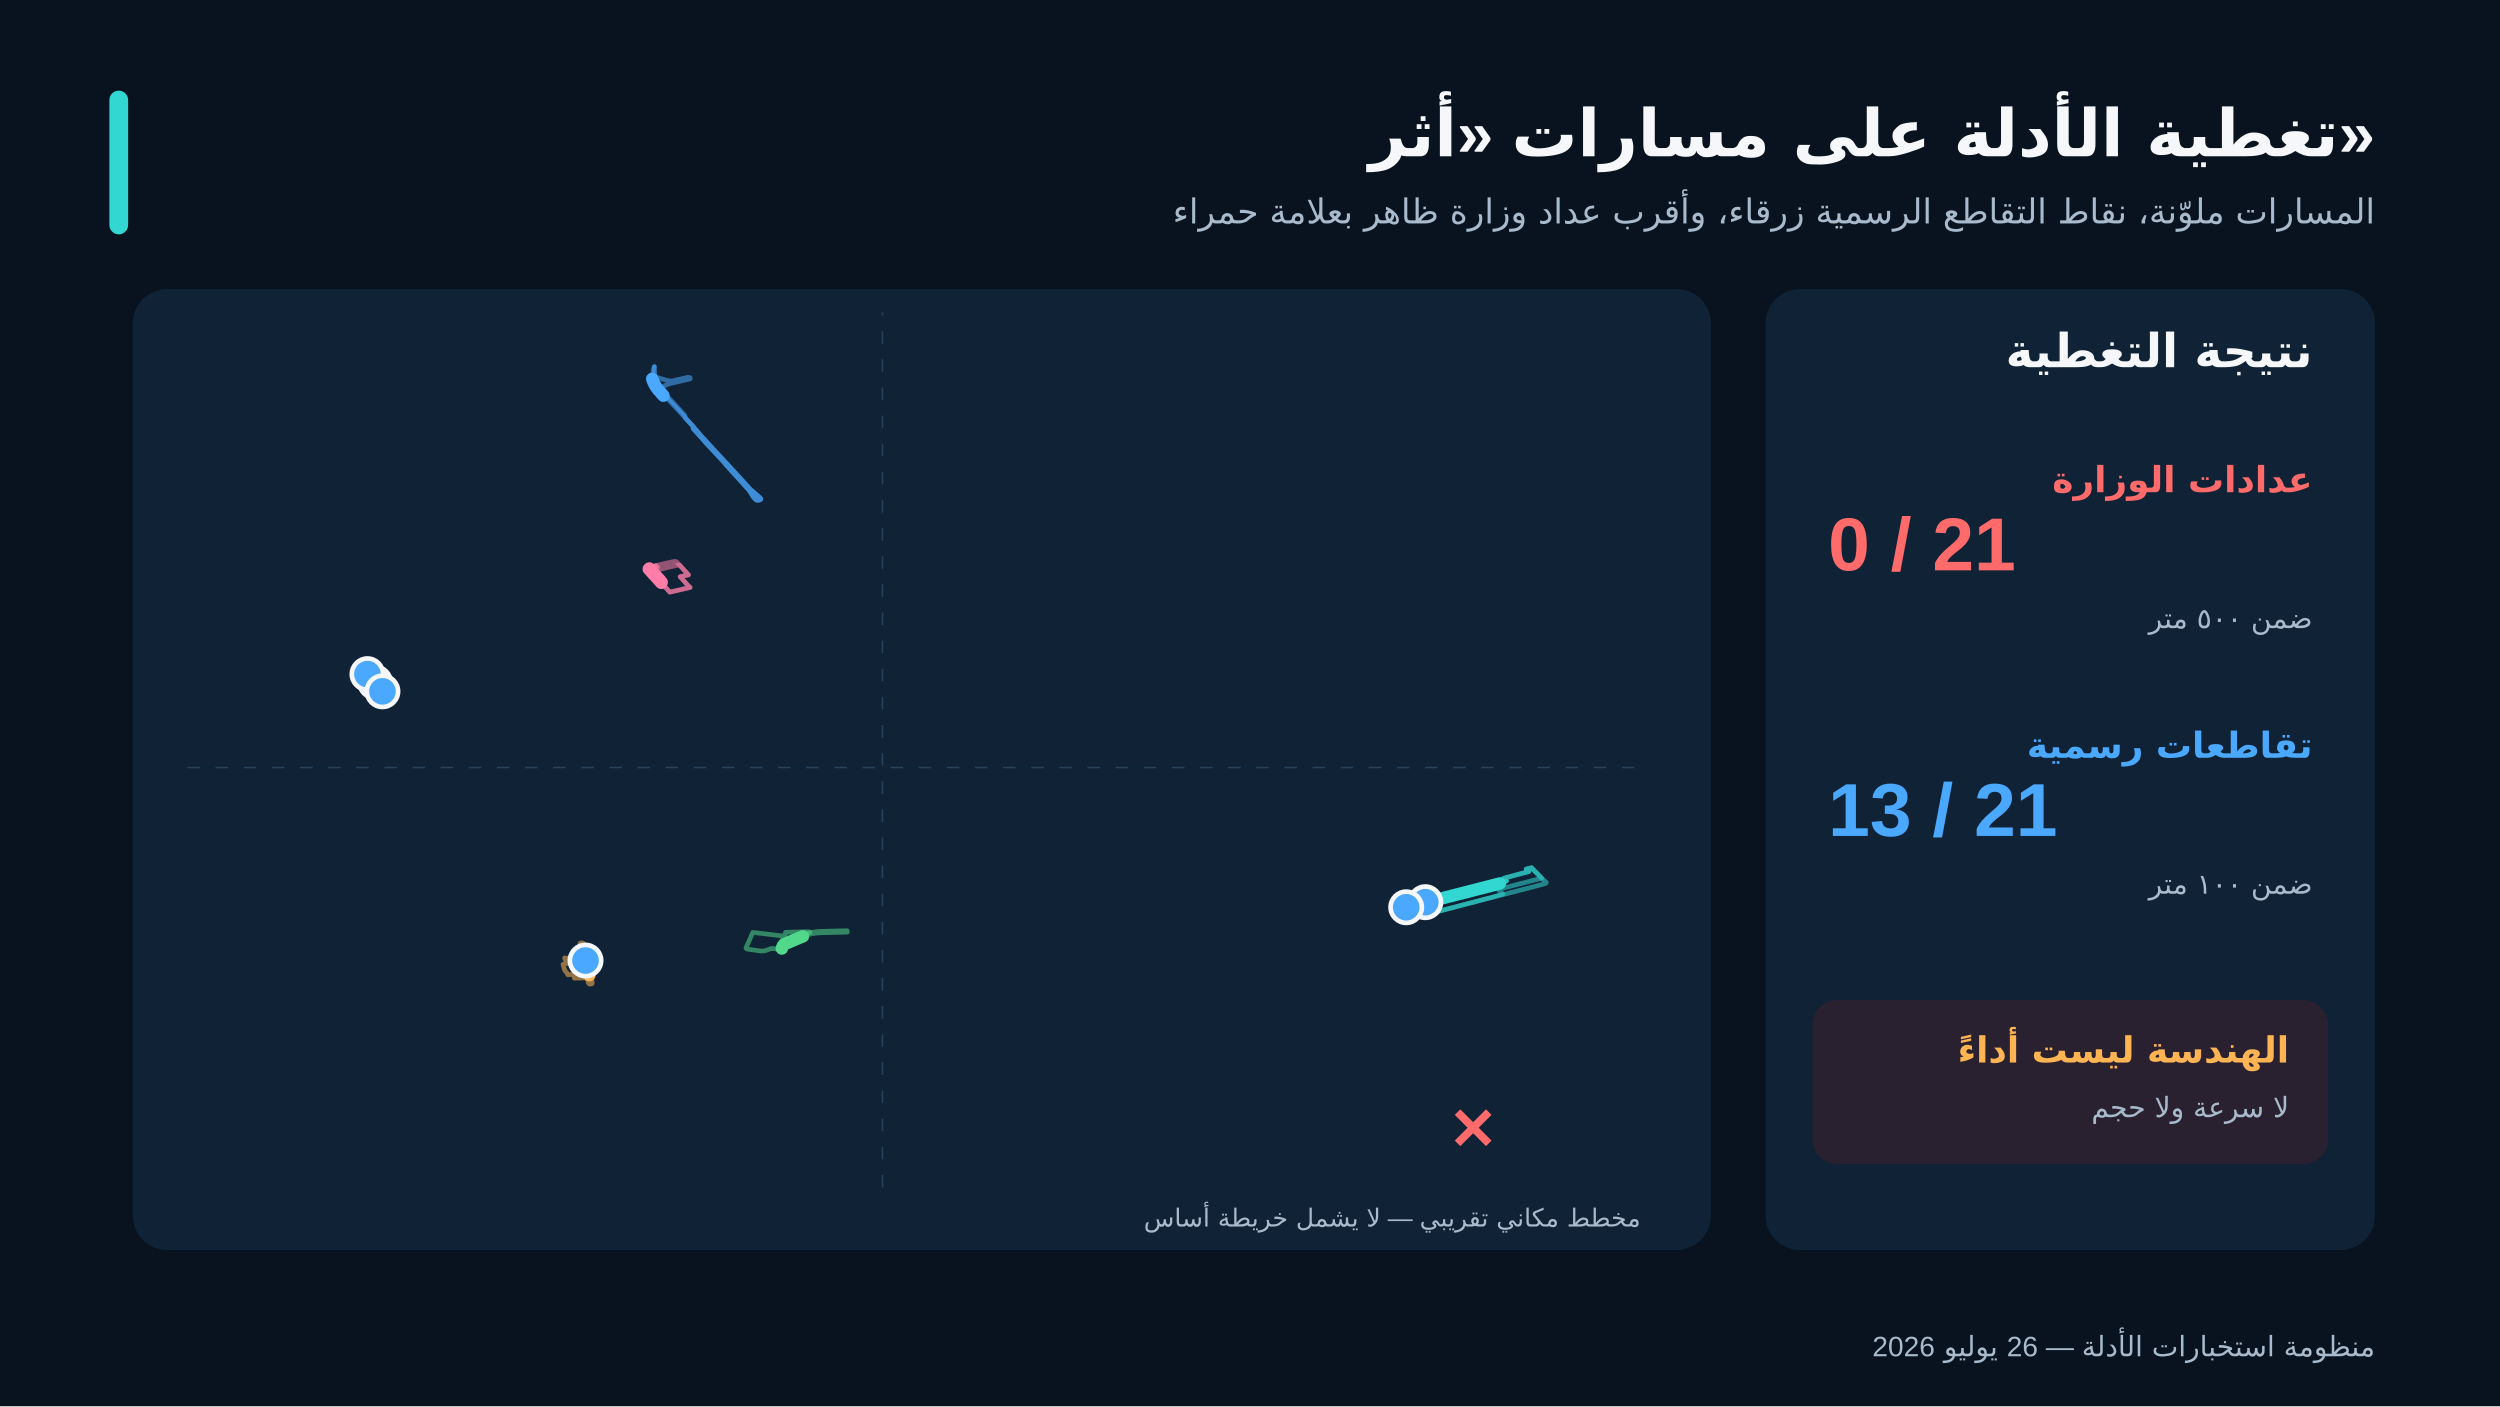
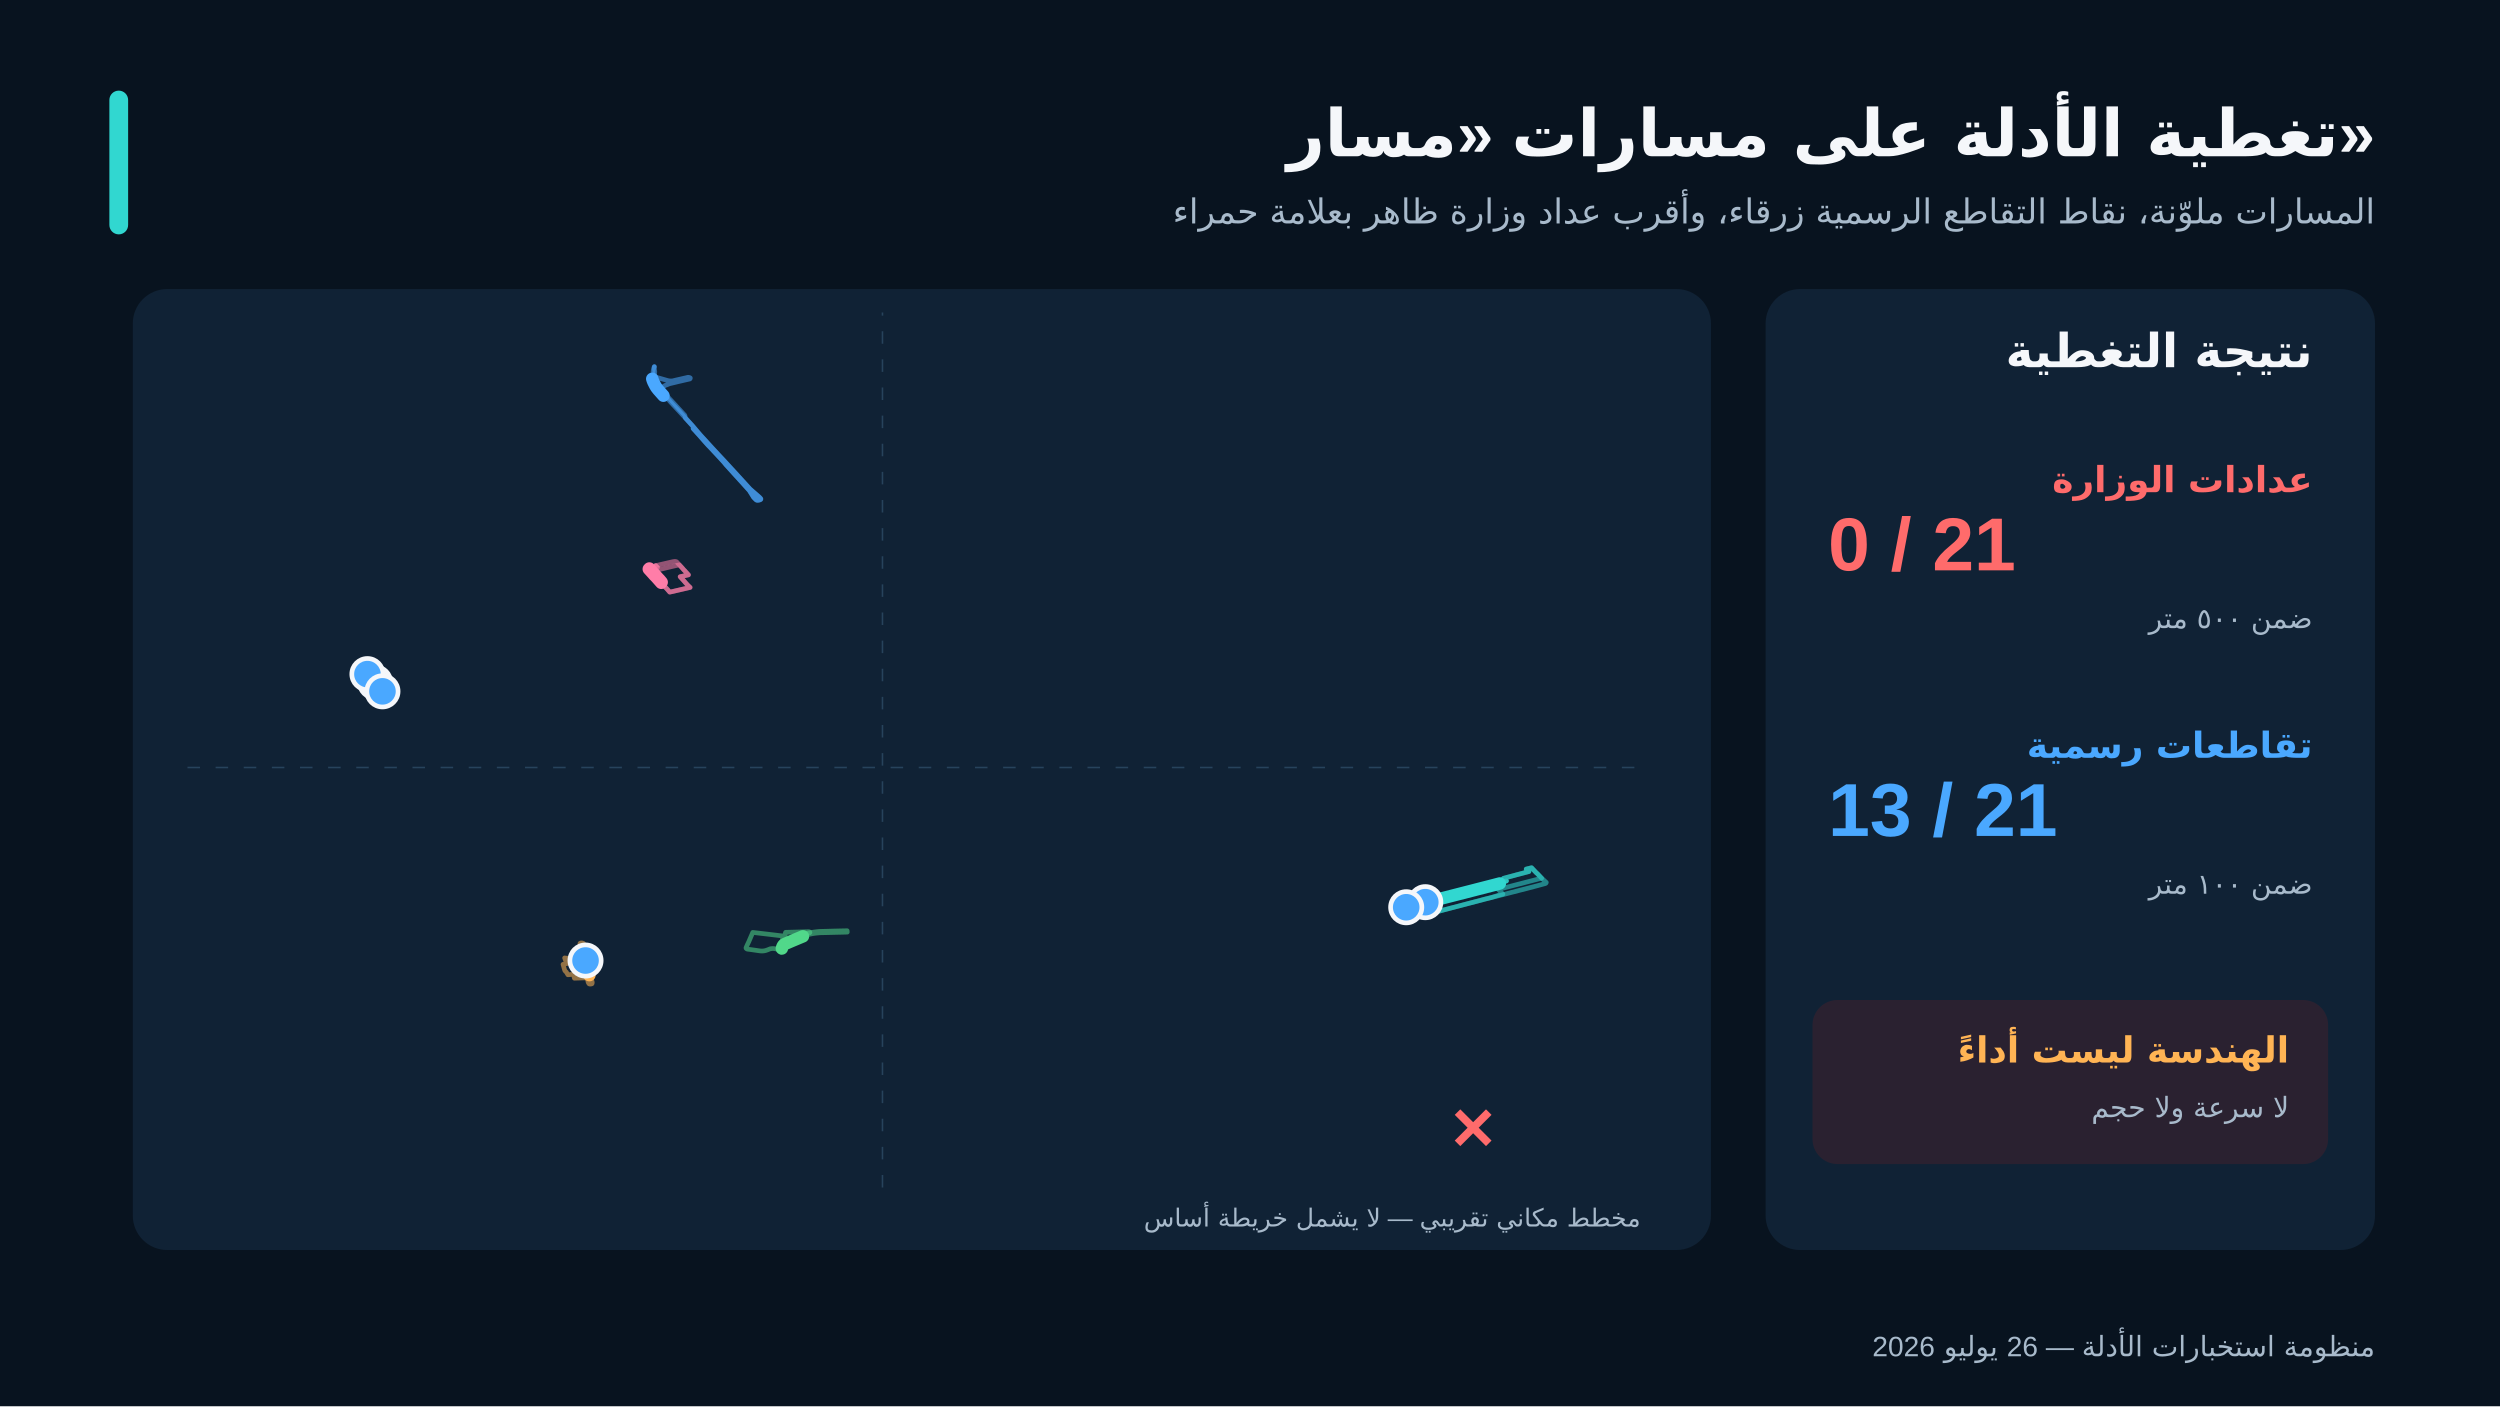
<svg xmlns="http://www.w3.org/2000/svg" width="1600" height="900" viewBox="0 0 1600 900">
  <rect width="1600" height="900" fill="#08131F" />
  <style>
    text { font-family: Tahoma, "Segoe UI", Arial, sans-serif; }
  </style>
  <rect x="70" y="58" width="12" height="92" rx="6" fill="#31D7D0" stroke="none" stroke-width="0" />
-   <text x="1520" y="100" fill="#F5F7FA" font-size="42" font-weight="700" text-anchor="end">تغطية الأدلة على مسارات «أثر»</text>
+   <text x="1520" y="100" fill="#F5F7FA" font-size="42" font-weight="700" text-anchor="end">تغطية الأدلة على مسارات «مسار»</text>
  <text x="1520" y="143" fill="#A8BACB" font-size="22" font-weight="400" text-anchor="end">المسارات ملوّنة، نقاط التقاطع الرسمية زرقاء، وأقرب عداد وزارة ظاهر بعلامة حمراء</text>
  <rect x="85" y="185" width="1010" height="615" rx="22" fill="#102235" stroke="none" stroke-width="0" />
  <path d="M120 491.2 L1050 491.2 M564.783 760 L564.783 200" stroke="#27435C" stroke-width="1" stroke-dasharray="8 10" />
  <polyline points="443.6,274.256 447.32,278.355 451.04,282.589 451.646,283.261 453.142,284.941 454.477,286.307 458.318,290.406 463.089,295.581 464.868,297.731 474.411,308.214 479.627,313.994 482.296,318.272 483.347,319.347 483.994,319.974 484.479,320.154 485.005,320.198 485.813,320.064 486.541,319.84 486.865,319.594 486.946,319.347 486.824,319.101 486.056,318.25 479.991,312.963 478.01,310.79 472.308,304.541 463.251,294.685 460.825,292.109 455.851,286.755 453.547,284.246 452.495,283.082 447.967,278.131 443.236,272.554 438.667,267.536 434.825,263.37 429.245,257.411 422.573,249.706 421.482,248.339 419.864,245.942 419.096,244.419 418.611,243.232 418.409,242.47 418.207,241.642 418.045,240.342 417.964,239.29 417.964,237.923 418.166,236.422 418.449,235.37 418.773,234.675" fill="none" stroke="#4AA8FF" stroke-width="3" stroke-linecap="round" stroke-linejoin="round" opacity="0.55" />
  <polyline points="417.45,242.464 417.762,243.478 418.207,244.554 418.732,245.606 419.339,246.771 420.026,247.914 421.199,249.437 424.571,253.229" fill="none" stroke="#4AA8FF" stroke-width="8" stroke-linecap="round" stroke-linejoin="round" opacity="1" />
  <polyline points="443.6,274.256 447.32,278.355 451.04,282.589 451.646,283.261 453.142,284.941 454.477,286.307 458.318,290.406 463.089,295.581 464.868,297.731 474.411,308.214 479.627,313.994 482.296,318.272 483.347,319.347 483.994,319.974 484.479,320.154 485.005,320.198 485.813,320.064 486.541,319.84 486.865,319.594 486.946,319.347 486.824,319.101 486.056,318.25 479.991,312.963 478.01,310.79 472.308,304.541 463.251,294.685 460.825,292.109 455.851,286.755 453.547,284.246 452.495,283.082 447.967,278.131 443.236,272.554 438.667,267.536 438.303,265.811 435.836,263.146 433.895,261.04 431.024,257.882 429.811,256.582 429.609,256.358 428.356,255.037 426.981,253.446 425.525,251.856 424.231,250.445 423.746,249.75 423.625,249.056 423.746,248.451 424.11,247.869 424.797,247.242 425.687,246.682 426.213,246.48 427.021,246.211 427.426,246.01 428.477,245.584 429.528,245.338 431.631,244.845 432.561,244.621 433.45,244.397 433.855,244.285 434.704,244.106 438.06,243.322 441.497,242.538 441.699,242.314 441.78,242.157 441.78,241.91 441.578,241.731 441.214,241.619 440.85,241.53 440.365,241.462 435.23,242.65 432.925,243.165 430.256,243.814 429.326,243.814 428.558,243.792 427.264,243.546 420.39,241.552 419.46,241.037 419.137,240.634 418.934,239.424 419.056,237.901 418.853,236.557 418.813,235.795 418.773,234.675" fill="none" stroke="#4AA8FF" stroke-width="3" stroke-linecap="round" stroke-linejoin="round" opacity="0.55" />
  <polyline points="964.076,563.821 950.045,567.427 947.336,568.122 944.263,568.906 943.697,569.062 939.573,570.138 938.562,570.384 937.308,570.72 928.898,572.893 928.008,573.117 912.845,577.059 912.158,577.216 906.173,578.672 900.23,580.33 899.502,580.509 899.947,580.934 900.674,580.755" fill="none" stroke="#31D7D0" stroke-width="3" stroke-linecap="round" stroke-linejoin="round" opacity="0.55" />
  <polyline points="902.951,580.148 912.603,577.574 913.25,577.395 944.061,569.51 944.546,569.376 955.989,566.442 959.887,565.422" fill="none" stroke="#31D7D0" stroke-width="8" stroke-linecap="round" stroke-linejoin="round" opacity="1" />
  <polyline points="964.076,563.821 962.257,562.118 964.763,561.446 968.888,560.349 970.101,560.013 975.883,558.49 978.511,557.795 976.773,556.205 979.765,555.466 980.21,555.354 983.283,558.624 983.93,559.162 986.639,562.029 958.9,569.219 959.143,569.466 961.852,572.243 958.981,572.982 954.574,574.394 950.409,575.424 949.924,575.558 947.579,576.186 922.267,582.816 919.396,583.533 918.789,583.69 906.699,586.87 900.674,580.755" fill="none" stroke="#31D7D0" stroke-width="3" stroke-linecap="round" stroke-linejoin="round" opacity="0.55" />
  <polyline points="964.076,563.821 962.257,562.118 964.763,561.446 968.888,560.349 970.101,560.013 975.883,558.49 978.511,557.795 976.773,556.205 979.765,555.466 980.21,555.354 983.283,558.624 983.93,559.162 986.639,562.029 987.003,562.32 989.631,564.762 989.388,565.254 988.984,565.478 984.213,566.778 982.272,567.293 962.176,572.49 957.323,573.722 954.574,574.394 950.409,575.424 949.924,575.558 947.579,576.186 922.267,582.816 919.396,583.533 918.789,583.69 906.699,586.87 900.674,580.755" fill="none" stroke="#31D7D0" stroke-width="3" stroke-linecap="round" stroke-linejoin="round" opacity="0.55" />
  <polyline points="375.224,623.987 375.265,624.099 375.79,625.802 376.437,628.714 376.882,629.52 376.963,629.61 377.125,629.699 377.327,629.766 377.57,629.811 377.933,629.811 378.419,629.744 378.621,629.699 378.863,629.587 378.944,629.408 379.066,628.691 378.661,627.258 378.5,626.362 377.812,624.726 377.367,623.226 377.125,622.15 376.842,620.918 376.478,620.672 375.346,615.923 375.063,614.109 374.982,613.504 375.103,611.802 374.941,611.018 374.537,609.696 374.213,608.621 374.052,607.658 373.89,606.067 373.567,605.014 373.445,603.827 372.879,603.603 372.515,603.491 372.111,603.469 371.707,603.514 371.383,603.626 371.221,603.738 371.14,603.984 371.181,604.275 371.302,605.126 371.423,606.112 371.707,607.613 372.03,609.046" fill="none" stroke="#FFB454" stroke-width="3" stroke-linecap="round" stroke-linejoin="round" opacity="0.55" />
  <polyline points="377.194,624.077 376.478,620.672 375.346,615.923 375.063,614.109 374.982,613.504 374.112,610.081" fill="none" stroke="#FFB454" stroke-width="8" stroke-linecap="round" stroke-linejoin="round" opacity="1" />
  <polyline points="375.224,623.987 375.265,624.099 375.79,625.802 374.699,625.846 372.798,625.891 370.938,625.958 369.563,626.003 367.623,626.07 367.218,624.502 366.976,623.562 364.954,623.718 363.458,623.853 362.366,621.994 361.962,621.747 361.436,621.053 361.032,619.664 360.991,619.552 360.344,617.178 363.134,616.595 362.851,616.326 362.649,616.214 362.487,616.08 362.326,615.722 362.083,614.96 361.355,613.078 363.66,613.347 364.226,613.414 365.277,613.526 365.358,613.37 365.803,612.16 366.41,610.592 366.693,609.83 367.218,608.419 372.03,609.046" fill="none" stroke="#FFB454" stroke-width="3" stroke-linecap="round" stroke-linejoin="round" opacity="0.55" />
  <polyline points="245.267,442.099 245.146,441.942 242.194,438.65 240.455,436.768 240.132,436.477 239.404,435.581 239,435.11 238.15,434.214 235.927,431.75 235.28,431.078 235.118,430.899 235.603,430.787 238.15,430.205" fill="none" stroke="#B58BFF" stroke-width="3" stroke-linecap="round" stroke-linejoin="round" opacity="0.55" />
  <polyline points="244.187,440.872 242.194,438.65 240.455,436.768 240.132,436.477 239.404,435.581 239,435.11 238.15,434.214 235.927,431.75 235.28,431.078 235.118,430.899 234.802,430.55" fill="none" stroke="#B58BFF" stroke-width="8" stroke-linecap="round" stroke-linejoin="round" opacity="1" />
  <polyline points="245.267,442.099 244.782,442.211 244.943,442.413 245.469,442.278 245.954,442.189 249.391,441.382 250.402,441.158 250.2,440.957 248.259,441.405 248.057,441.181 246.844,439.859 245.793,438.717 250.807,437.507 250.16,436.79 249.957,436.566 249.472,436.051 247.37,433.766 246.076,432.333 241.143,433.52 239.889,432.109 238.797,430.944 238.15,430.205" fill="none" stroke="#B58BFF" stroke-width="3" stroke-linecap="round" stroke-linejoin="round" opacity="0.55" />
  <polyline points="245.267,442.099 244.782,442.211 244.943,442.413 245.469,442.278 245.954,442.189 249.391,441.382 250.402,441.158 250.2,440.957 248.259,441.405 248.057,441.181 246.844,439.859 245.793,438.717 245.105,437.955 244.418,437.238 243.407,436.096 242.315,434.954 245.995,434.102 247.37,433.766 246.076,432.333 241.143,433.52 239.889,432.109 238.797,430.944 238.15,430.205" fill="none" stroke="#B58BFF" stroke-width="3" stroke-linecap="round" stroke-linejoin="round" opacity="0.55" />
  <polyline points="499.844,609.226 500.047,608.509 500.249,607.456 500.613,606.314 500.734,606 500.855,605.709 501.017,605.418 501.179,605.126 501.421,604.835 501.745,604.589 502.068,604.342 502.473,604.096 502.877,603.894 504.211,603.334 507.123,602.08 513.754,599.302 514.765,598.922 515.776,598.586 516.584,598.339 517.231,598.16 517.919,597.981 518.606,597.824 519.657,597.622 520.749,597.421 521.72,597.286 522.65,597.174 523.62,597.085 524.55,596.995 525.44,596.95 526.006,596.95 528.917,596.883 541.25,596.592 541.694,596.57 542.26,596.547 542.22,596.278 542.18,595.898 542.18,595.674 541.573,595.674 541.088,595.696 539.915,595.718 534.173,595.853 529.402,595.987 525.197,596.099 524.59,596.122 523.903,596.166 522.447,596.323 520.992,596.502 519.577,596.726 518.202,596.995 517.393,597.152 516.625,597.331 515.897,597.533 515.048,597.757" fill="none" stroke="#51D88A" stroke-width="3" stroke-linecap="round" stroke-linejoin="round" opacity="0.55" />
  <polyline points="500.386,607.021 500.613,606.314 500.734,606 500.855,605.709 501.017,605.418 501.179,605.126 501.421,604.835 501.745,604.589 502.068,604.342 502.473,604.096 502.877,603.894 504.211,603.334 507.123,602.08 513.754,599.302 513.863,599.262" fill="none" stroke="#51D88A" stroke-width="8" stroke-linecap="round" stroke-linejoin="round" opacity="1" />
  <polyline points="499.844,609.226 499.642,608.643 499.48,608.397 499.238,608.15 498.793,607.904 497.944,607.635 497.014,607.389 495.68,607.142 494.952,607.075 494.386,607.053 493.981,607.098 492.93,607.232 491.434,607.837 490.625,608.128 490.1,608.307 489.533,608.442 488.927,608.554 488.28,608.621 487.633,608.643 486.986,608.621 486.38,608.576 484.641,608.33 482.336,607.994 481.447,607.859 480.8,607.77 478.333,607.456 478.09,607.344 477.848,607.21 477.646,607.098 477.524,606.918 477.484,606.784 477.443,606.627 477.443,606.605 477.727,605.91 478.373,604.477 479.223,602.685 481.77,596.749 490.383,597.757 490.989,597.824 496.043,598.429 501.3,599.056 501.26,599.28 501.219,599.594 501.138,599.885 501.057,600.198 500.977,600.512 500.491,602.058 500.087,603.245 500.127,603.402 500.208,603.491 500.33,603.558 500.532,603.581 500.693,603.581 500.896,603.558 501.017,603.491 501.138,603.424 501.26,602.976 502.513,598.742 502.553,598.496 502.553,598.227 502.553,597.981 502.473,597.734 502.796,596.682 509.468,596.502 512.379,596.413 512.783,596.413 516.059,596.301 517.676,596.278 517.919,596.346 518.161,596.435 518.283,596.57 518.323,596.704 518.323,596.861 518.202,596.995 517.393,597.152 516.625,597.331 515.897,597.533 515.048,597.757" fill="none" stroke="#51D88A" stroke-width="3" stroke-linecap="round" stroke-linejoin="round" opacity="0.55" />
  <polyline points="419.622,362.042 420.794,363.229 418.409,363.811 416.023,364.371 415.417,363.677 415.093,363.43 414.972,363.386 414.85,363.408 414.77,363.43 414.729,363.498 414.729,363.542 414.77,363.587 414.85,363.789 415.457,364.416 417.762,366.947 418.773,368.09 420.067,369.411 423.22,372.973 424.555,374.384" fill="none" stroke="#FF7DA8" stroke-width="3" stroke-linecap="round" stroke-linejoin="round" opacity="0.55" />
  <polyline points="415.243,364.196 415.457,364.416 417.762,366.947 418.773,368.09 420.067,369.411 423.22,372.973 423.423,372.726 423.463,372.614 423.382,372.502 422.007,370.89 421.118,369.994 420.713,369.501 420.309,369.098 419.217,367.843 416.023,364.371 415.574,363.856" fill="none" stroke="#FF7DA8" stroke-width="8" stroke-linecap="round" stroke-linejoin="round" opacity="1" />
  <polyline points="419.622,362.042 422.21,361.414 429.205,359.802 430.66,359.466 431.59,359.331 431.914,359.309 432.237,359.331 432.52,359.376 432.803,359.466 433.006,359.555 433.046,359.578 434.38,361.101 434.785,361.504 435.189,361.974 435.877,362.691 437.009,363.946 437.373,364.394 437.817,364.886 438.303,365.334 438.747,365.872 439.677,366.88 440.527,367.821 440.607,367.91 437.332,368.65 435.31,369.098 436.443,370.352 437.494,371.517 438.222,372.346 438.343,372.502 438.95,373.197 440.243,374.608 441.659,375.952 434.461,377.632 433.167,377.923 431.024,378.438 428.841,378.909 428.639,378.954 427.385,377.498 424.555,374.384" fill="none" stroke="#FF7DA8" stroke-width="3" stroke-linecap="round" stroke-linejoin="round" opacity="0.55" />
  <polyline points="419.622,362.042 420.794,363.229 421.967,364.483 422.735,364.304 424.555,363.901 427.021,363.296 431.59,362.221 434.785,361.504 435.189,361.974 435.877,362.691 437.009,363.946 437.373,364.394 437.817,364.886 438.303,365.334 438.747,365.872 439.677,366.88 440.527,367.821 440.607,367.91 437.332,368.65 435.31,369.098 436.443,370.352 437.494,371.517 438.222,372.346 438.343,372.502 438.95,373.197 440.243,374.608 441.659,375.952 434.461,377.632 433.167,377.923 431.024,378.438 428.841,378.909 428.639,378.954 427.385,377.498 424.555,374.384" fill="none" stroke="#FF7DA8" stroke-width="3" stroke-linecap="round" stroke-linejoin="round" opacity="0.55" />
  <circle cx="912.186" cy="577.395" r="10" fill="#4AA8FF" stroke="#F5F7FA" stroke-width="3" />
  <circle cx="899.975" cy="580.643" r="10" fill="#4AA8FF" stroke="#F5F7FA" stroke-width="3" />
  <circle cx="374.739" cy="614.736" r="10" fill="#4AA8FF" stroke="#F5F7FA" stroke-width="3" />
  <circle cx="240.043" cy="436.701" r="10" fill="#4AA8FF" stroke="#F5F7FA" stroke-width="3" />
  <circle cx="235.158" cy="431.437" r="10" fill="#4AA8FF" stroke="#F5F7FA" stroke-width="3" />
  <circle cx="244.774" cy="442.458" r="10" fill="#4AA8FF" stroke="#F5F7FA" stroke-width="3" />
  <path d="M932.807 711.741 L952.807 731.741 M952.807 711.741 L932.807 731.741" stroke="#FF6B6B" stroke-width="5" />
  <text x="1050" y="785" fill="#A8BACB" font-size="16" font-weight="400" text-anchor="end">مخطط مكاني تقريبي — لا يشمل خريطة أساس</text>
  <rect x="1130" y="185" width="390" height="615" rx="22" fill="#102235" stroke="none" stroke-width="0" />
  <text x="1480" y="235" fill="#F5F7FA" font-size="30" font-weight="750" text-anchor="end">نتيجة التغطية</text>
  <text x="1480" y="315" fill="#FF6B6B" font-size="23" font-weight="700" text-anchor="end">عدادات الوزارة</text>
  <text x="1170" y="365" fill="#FF6B6B" font-size="48" font-weight="800" text-anchor="start" direction="ltr">0 / 21</text>
  <text x="1480" y="402" fill="#A8BACB" font-size="18" font-weight="400" text-anchor="end">ضمن ٥٠٠ متر</text>
  <text x="1480" y="485" fill="#4AA8FF" font-size="23" font-weight="700" text-anchor="end">تقاطعات رسمية</text>
  <text x="1170" y="535" fill="#4AA8FF" font-size="48" font-weight="800" text-anchor="start" direction="ltr">13 / 21</text>
  <text x="1480" y="572" fill="#A8BACB" font-size="18" font-weight="400" text-anchor="end">ضمن ١٠٠ متر</text>
  <rect x="1160" y="640" width="330" height="105" rx="16" fill="#2A2130" stroke="none" stroke-width="0" />
  <text x="1465" y="680" fill="#FFB454" font-size="23" font-weight="750" text-anchor="end">الهندسة ليست أداءً</text>
  <text x="1465" y="715" fill="#A8BACB" font-size="18" font-weight="450" text-anchor="end">لا سرعة ولا حجم</text>
  <text x="1520" y="868" fill="#A8BACB" font-size="18" font-weight="400" text-anchor="end">منظومة استخبارات الأدلة — 26 يوليو 2026</text>
</svg>
